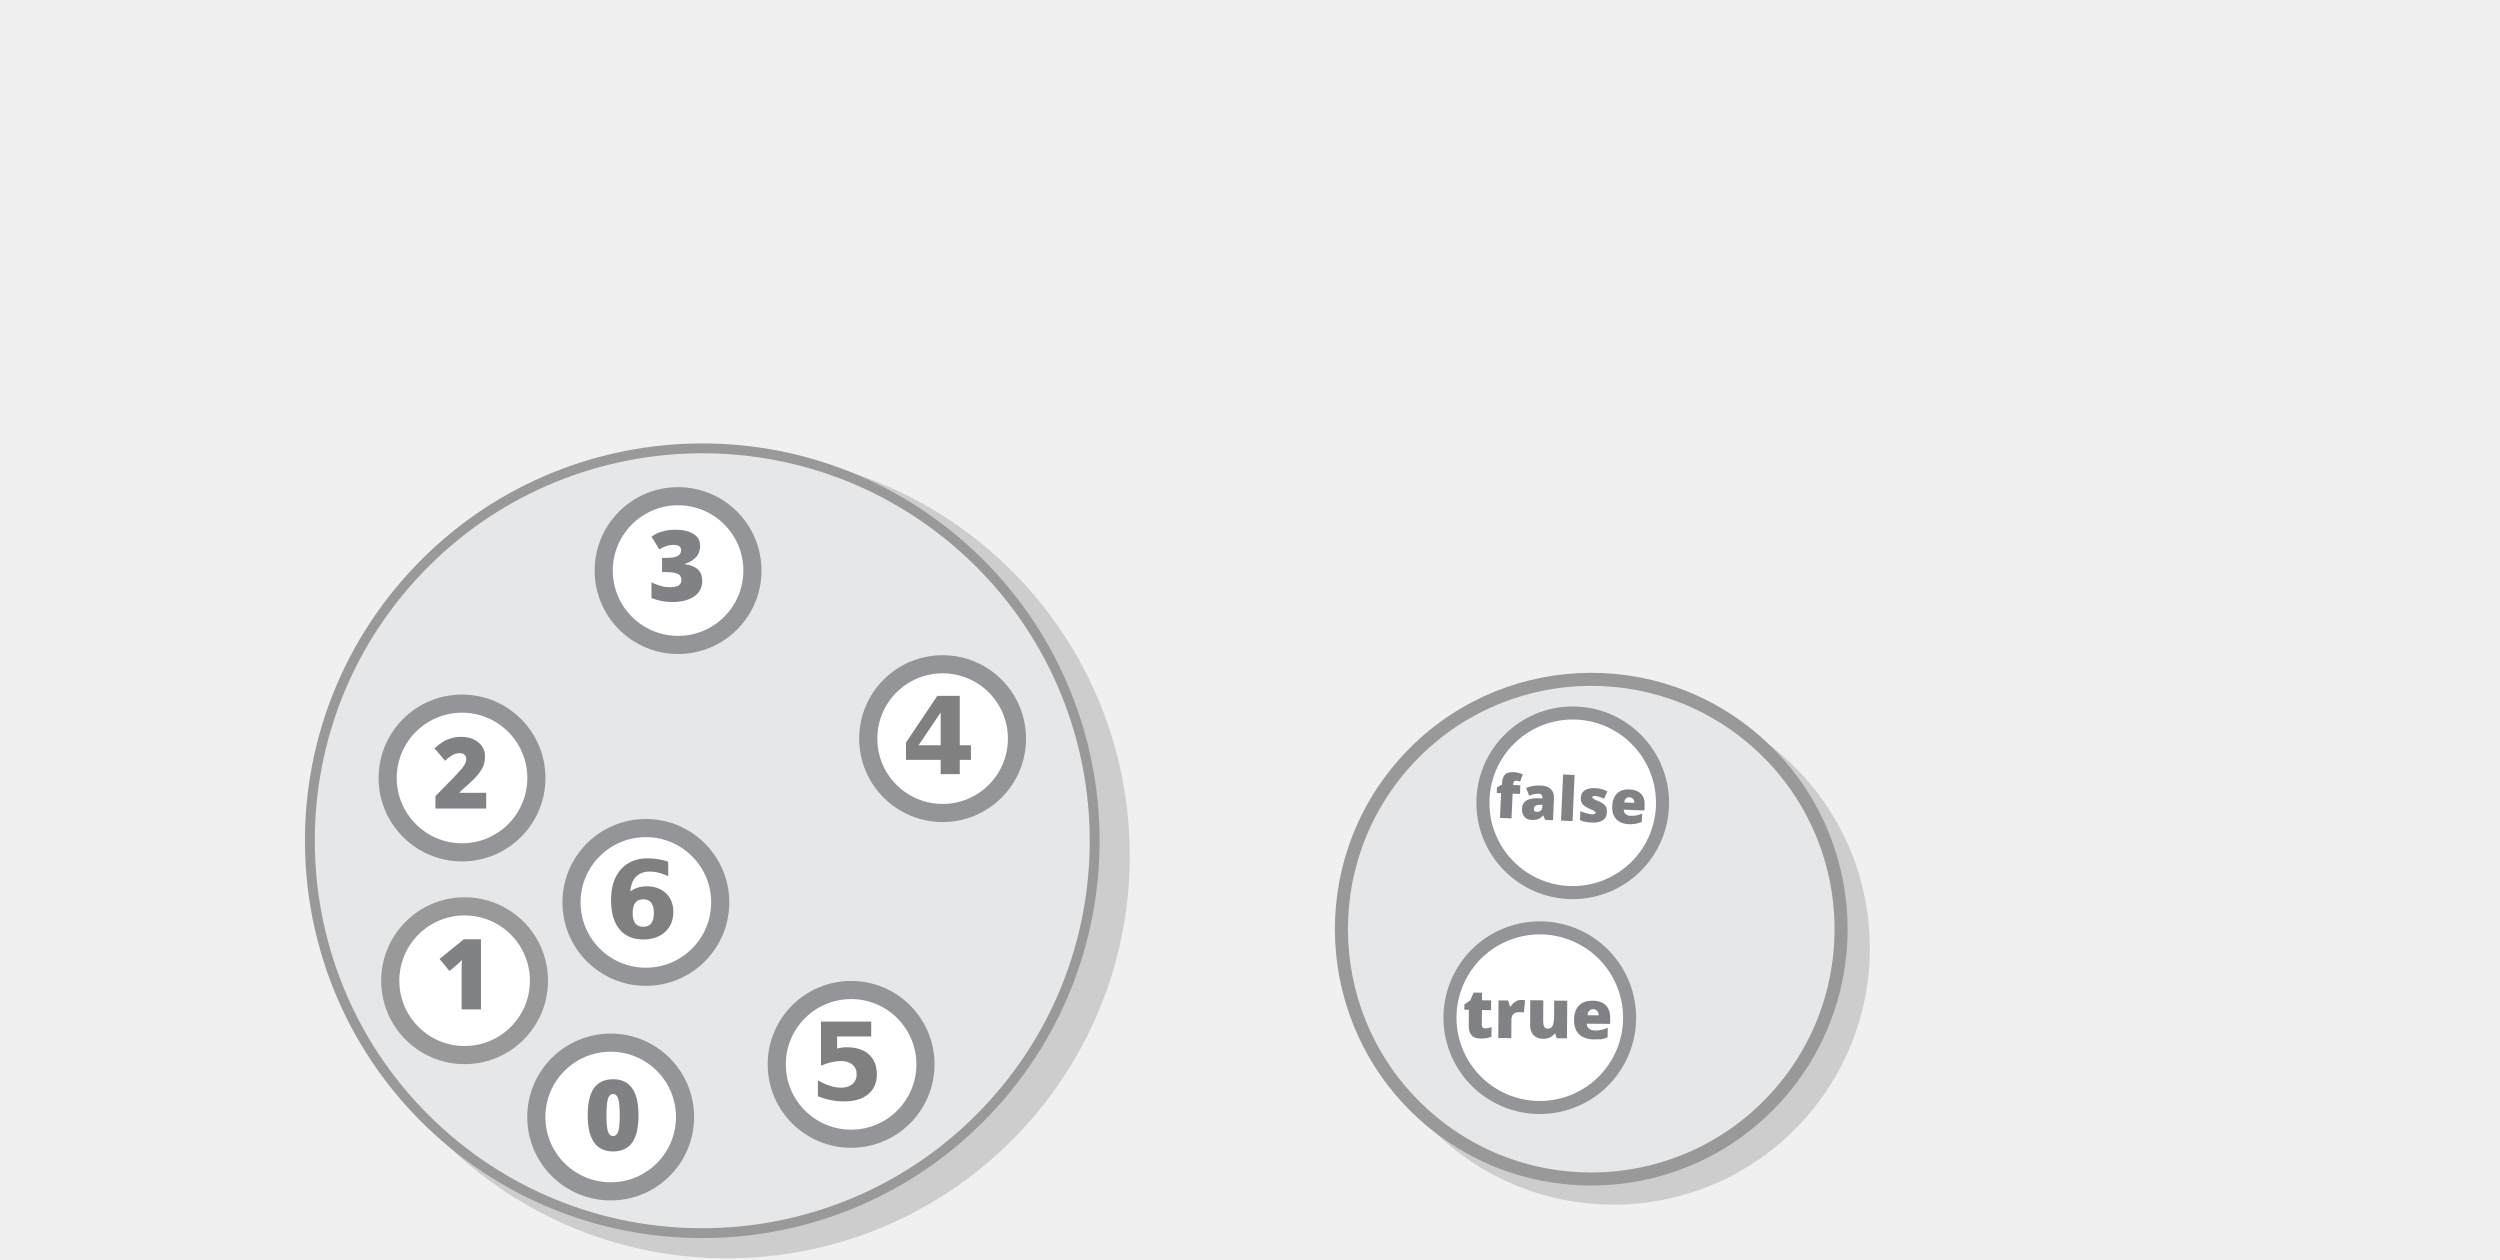
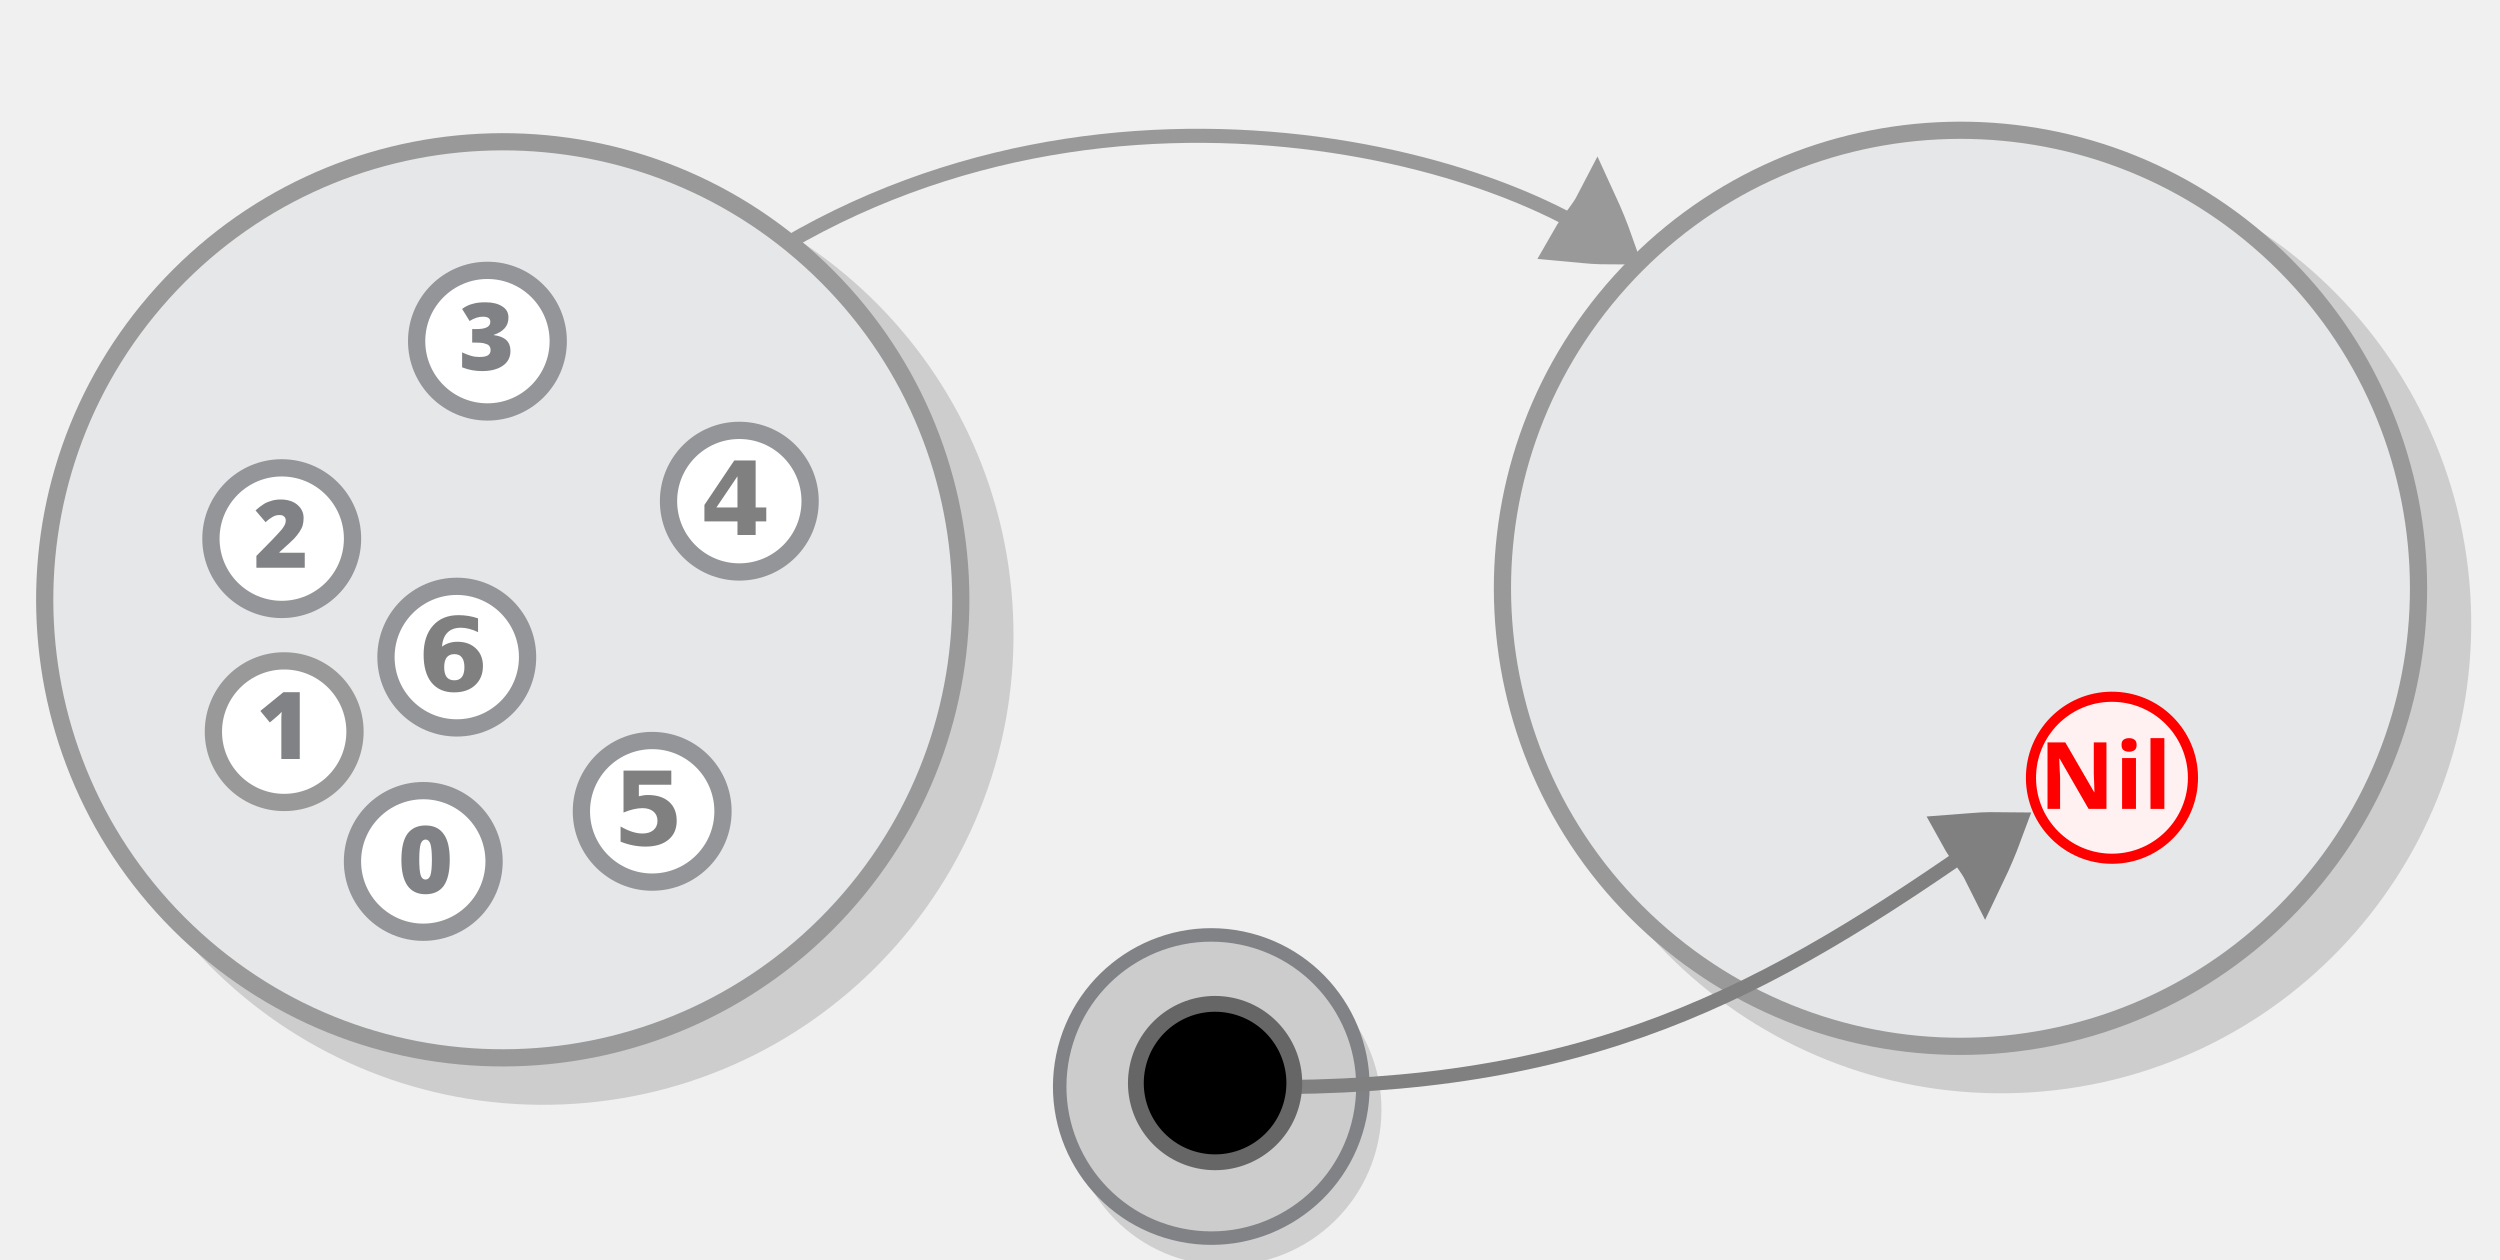
<svg xmlns="http://www.w3.org/2000/svg" viewBox="0 0 595.3 300" version="1.1" id="svg14095" width="595.3" height="300">
  <defs id="defs14099" />
-   <g id="g25695" transform="translate(14.52838)">
-     <g style="stroke:#999999" transform="matrix(0.9606386,-0.2845188,0.2845188,0.9606386,-320.2285,262.4648)" id="g20709-2">
-       <circle style="opacity:0.402;fill:#999999;fill-opacity:1;stroke:#999999;stroke-width:4.87;stroke-miterlimit:10;stroke-opacity:1" id="circle14075-1-6-9" r="93.263" cy="-26.31" cx="480.799" stroke-miterlimit="10" transform="rotate(12.63972)" />
-       <circle style="fill:#e6e7e8;stroke:#999999;stroke-width:2.342;stroke-miterlimit:10;stroke-dasharray:none;stroke-opacity:1" id="circle14075-1-1" r="93.263" cy="308.377" cx="362.742" stroke-miterlimit="10" transform="rotate(-31.37081)" />
+   <g transform="matrix(1.005994,0.04421611,-0.04421611,1.005994,-69.73434,-557.0167)" id="g14089-0-2-3-8" />
+   <g id="g2836-2-5-1-0-7-7-3-2-6" transform="matrix(2.241734,1.175715,-1.175715,2.241734,-94.0598,-527.589)" style="fill:#4d4d4d;stroke:#999999;stroke-opacity:1">
+     <path d="m 274.674,117.158 c -0.971,-0.902 -1.991,-1.765 -3.059,-2.588 0.008,1.516 -0.387,2.53 -0.444,4.167 1.842,-0.761 1.931,-0.763 3.503,-1.579 z" id="path1478-7-9-0-19-0-0-3-9-5-2-4-5-5-9-4" style="display:inline;fill:#4d4d4d;stroke:#999999;stroke-width:3.93;stroke-miterlimit:10;stroke-opacity:1" />
+     <path d="m 196.558,175.375 c 11.155,-44.618 54.005,-59.114 74.943,-58.285" id="path1480-1-3-1-5-7-6-7-2-9-9-3-9-6-3-0" style="display:inline;fill:none;stroke:#999999;stroke-width:1.324;stroke-miterlimit:10;stroke-dasharray:none;stroke-opacity:1;paint-order:markers fill stroke" />
+   </g>
+   <g style="stroke:#999999" transform="matrix(1.12134,-0.3321148,0.3321148,1.12134,-432.3217,215.5058)" id="g20709">
+     <circle style="opacity:0.402;fill:#999999;fill-opacity:1;stroke:#999999;stroke-width:4.87;stroke-miterlimit:10;stroke-opacity:1" id="circle14075-1-6" r="93.263" cy="-22.577" cx="482.94" stroke-miterlimit="10" transform="rotate(12.63972)" />
+     <circle style="fill:#e6e7e8;stroke:#999999;stroke-width:3.502;stroke-miterlimit:10;stroke-dasharray:none;stroke-opacity:1" id="circle14075-1" r="93.263" cy="308.377" cx="362.742" stroke-miterlimit="10" transform="rotate(-31.37081)" />
+   </g>
+   <g style="stroke:#999999" transform="matrix(1.12134,-0.3321148,0.3321148,1.12134,-85.20658,212.7661)" id="g20709-9">
+     <circle style="opacity:0.402;fill:#999999;fill-opacity:1;stroke:#999999;stroke-width:4.87;stroke-miterlimit:10;stroke-opacity:1" id="circle14075-1-6-2" r="93.263" cy="-22.577" cx="482.94" stroke-miterlimit="10" transform="rotate(12.63972)" />
+     <circle style="fill:#e6e7e8;stroke:#999999;stroke-width:3.502;stroke-miterlimit:10;stroke-dasharray:none;stroke-opacity:1" id="circle14075-1-2" r="93.263" cy="308.377" cx="362.742" stroke-miterlimit="10" transform="rotate(-31.37081)" />
+   </g>
+   <g id="g10630-3-2" transform="matrix(0.8658985,0,0,0.8658985,86.31071,-62.29186)">
+     <g id="g3711" transform="translate(0.3378247,1.012254)">
+       <circle id="circle14083-2-8-6-5-6-6-3" r="22.274" cy="263.419" cx="492.812" stroke-miterlimit="10" style="fill:#fff1f1;fill-opacity:1;stroke:#ff0000;stroke-width:2.783;stroke-miterlimit:10;stroke-dasharray:none;stroke-opacity:1" transform="rotate(2.516681)" />
+       <g aria-label="Nil" id="text3168" style="font-weight:bold;font-size:47.8px;line-height:1.25;font-family:Sans;-inkscape-font-specification:'Sans Bold';text-align:end;word-spacing:0px;text-anchor:end;fill:#ff0000;fill-opacity:1;stroke-width:0.747" transform="matrix(0.5355827,0,0,0.5355827,405.8659,391.7099)">
+         <path d="m 137.024,-183.616 h -9.178 l -14.866,-25.812 h -0.191 q 0.096,2.438 0.191,4.876 0.143,2.438 0.239,4.876 v 16.061 h -6.453 v -34.129 h 9.13 l 14.818,25.573 h 0.143 q -0.048,-2.39 -0.143,-4.732 -0.096,-2.342 -0.191,-4.684 v -16.156 h 6.501 z" id="path3170" style="fill:#ff0000;fill-opacity:1" />
+         <path d="m 148.64,-219.944 q 1.577,0 2.725,0.765 1.147,0.717 1.147,2.725 0,1.96 -1.147,2.725 -1.147,0.765 -2.725,0.765 -1.625,0 -2.772,-0.765 -1.099,-0.765 -1.099,-2.725 0,-2.008 1.099,-2.725 1.147,-0.765 2.772,-0.765 z m 3.537,10.229 v 26.099 h -7.122 v -26.099 z" id="path3172" style="fill:#ff0000;fill-opacity:1" />
+         <path d="m 166.756,-183.616 h -7.122 v -36.328 h 7.122 z" id="path3174" style="fill:#ff0000;fill-opacity:1" />
+       </g>
    </g>
+   </g>
+   <g id="g2307" transform="matrix(0.7230627,0.1484549,-0.1484549,0.7230627,262.8441,113.4988)">
+     <circle style="opacity:0.14;stroke:#000000;stroke-width:2.702;stroke-miterlimit:10;stroke-dasharray:none" id="circle8173-9" r="48.9" cy="192.142" cx="79.574" stroke-miterlimit="10" />
+     <circle style="fill:#cccccc;stroke:#808285;stroke-width:4.354;stroke-miterlimit:10;stroke-dasharray:none" id="circle8175-3" r="48.9" cy="185.751" cx="73.53" stroke-miterlimit="10" />
+   </g>
+   <g id="g2836-2-5-1-0-7-7-3-2-6-5-2-2" transform="matrix(2.25944,-1.141319,-1.141319,-2.25944,-10.33417,776.5701)" style="fill:#4d4d4d;stroke:#808080;stroke-opacity:1">
+     <path d="m 274.674,117.158 c -0.971,-0.902 -1.991,-1.765 -3.059,-2.588 0.008,1.516 -0.387,2.53 -0.444,4.167 1.842,-0.761 1.931,-0.763 3.503,-1.579 z" id="path1478-7-9-0-19-0-0-3-9-5-2-4-5-5-9-4-4-8-6" style="display:inline;fill:#4d4d4d;stroke:#808080;stroke-width:3.93;stroke-miterlimit:10;stroke-opacity:1" />
+     <path d="m 198.529,128.92 c 28.48,-15.399 47.213,-15.451 72.973,-11.831" id="path1480-1-3-1-5-7-6-7-2-9-9-3-9-6-3-0-8-9-1" style="display:inline;fill:none;stroke:#808080;stroke-width:1.324;stroke-miterlimit:10;stroke-dasharray:none;stroke-opacity:1;paint-order:markers fill stroke" />
+   </g>
+   <circle stroke-miterlimit="10" cx="335.293" cy="194.439" r="18.861" id="circle8211-7" style="fill:#000000;stroke:#666666;stroke-width:3.765;stroke-miterlimit:10;stroke-dasharray:none" transform="rotate(11.60239)" />
+   <g id="g25695" transform="matrix(0.9521363,0,0,0.9521363,-23.83333,-48.12582)">
    <g transform="matrix(0.719773,0,0,0.719773,-117.7022,368.123)" id="g5">
      <circle style="fill:#ffffff;stroke:#939598;stroke-width:6;stroke-miterlimit:10" id="circle5-3" r="24.6" cy="-141.91" cx="345.373" stroke-miterlimit="10" />
      <path style="fill:#808285" id="path5" d="m 354.573,-142.51 c 0,4.1 -0.7,7.1 -2.1,9.1 -1.4,1.9 -3.5,2.9 -6.3,2.9 -2.8,0 -4.9,-1 -6.3,-3 -1.4,-2 -2.1,-5 -2.1,-8.9 0,-4.1 0.7,-7.2 2.1,-9.1 1.4,-1.9 3.5,-2.9 6.3,-2.9 2.8,0 4.9,1 6.3,3 1.4,1.9 2.1,4.9 2.1,8.9 z m -10.6,0 c 0,2.6 0.2,4.5 0.5,5.4 0.3,1 0.9,1.5 1.7,1.5 0.8,0 1.3,-0.5 1.7,-1.5 0.3,-1 0.5,-2.8 0.5,-5.4 0,-2.6 -0.2,-4.4 -0.5,-5.4 -0.3,-1 -0.9,-1.6 -1.7,-1.6 -0.8,0 -1.3,0.5 -1.7,1.5 -0.3,1 -0.5,2.9 -0.5,5.5 z" />
    </g>
    <g transform="matrix(0.719773,0,0,0.719773,-206.9396,248.6007)" id="g4">
      <circle style="fill:#ffffff;stroke:#939598;stroke-width:6;stroke-miterlimit:10" id="circle7-6" r="24.6" cy="-88.01" cx="420.173" stroke-miterlimit="10" />
      <path style="fill:#808285" id="path7" d="m 428.273,-77.91 h -16.9 v -4.1 l 5.7,-5.8 c 1.6,-1.7 2.7,-2.9 3.2,-3.5 0.5,-0.6 0.8,-1.2 1,-1.6 0.2,-0.4 0.3,-0.9 0.3,-1.4 0,-0.6 -0.2,-1.1 -0.6,-1.4 -0.4,-0.4 -0.9,-0.5 -1.7,-0.5 -0.7,0 -1.5,0.2 -2.2,0.6 -0.7,0.4 -1.6,1 -2.5,1.9 l -3.5,-4.1 c 1.2,-1.1 2.2,-1.8 3,-2.3 0.8,-0.5 1.7,-0.8 2.7,-1.1 1,-0.3 2,-0.4 3.2,-0.4 1.5,0 2.9,0.3 4,0.8 1.1,0.5 2.1,1.3 2.8,2.3 0.7,1 1,2.1 1,3.3 0,0.9 -0.1,1.8 -0.3,2.5 -0.2,0.8 -0.6,1.5 -1.1,2.3 -0.5,0.8 -1.1,1.5 -1.9,2.4 -0.8,0.8 -2.5,2.4 -5.1,4.7 v 0.2 h 8.8 v 5.2 z" />
    </g>
    <g transform="matrix(0.719773,0,0,0.719773,-144.8417,142.6375)" id="g7">
      <circle id="circle8-7" r="24.6" cy="-9.41" cx="405.373" stroke-miterlimit="10" style="fill:#ffffff;stroke:#939598;stroke-width:6;stroke-miterlimit:10" />
      <path id="path8" d="m 412.673,-17.61 c 0,1.4 -0.4,2.7 -1.3,3.7 -0.9,1 -2.2,1.8 -3.8,2.3 v 0.1 c 3.9,0.5 5.8,2.3 5.8,5.5 0,2.2 -0.9,3.9 -2.6,5.1 -1.7,1.2 -4.1,1.9 -7.2,1.9 -1.3,0 -2.4,-0.1 -3.5,-0.3 -1.1,-0.2 -2.2,-0.5 -3.5,-1 V -5.51 c 1,0.5 2.1,0.9 3.1,1.2 1,0.3 2,0.4 2.9,0.4 1.4,0 2.4,-0.2 3,-0.6 0.6,-0.4 0.9,-1 0.9,-1.8 0,-0.6 -0.2,-1.1 -0.5,-1.5 -0.3,-0.4 -0.9,-0.6 -1.6,-0.8 -0.7,-0.2 -1.7,-0.3 -2.9,-0.3 h -1.4 v -4.7 h 1.5 c 3.2,0 4.8,-0.8 4.8,-2.5 0,-0.6 -0.2,-1.1 -0.7,-1.4 -0.5,-0.3 -1.1,-0.4 -1.9,-0.4 -1.5,0 -3,0.5 -4.6,1.5 l -2.6,-4.2 c 1.2,-0.9 2.5,-1.5 3.8,-1.8 1.3,-0.4 2.8,-0.5 4.4,-0.5 2.4,0 4.3,0.5 5.7,1.4 1.5,0.9 2.2,2.2 2.2,3.9 z" style="fill:#808285" />
    </g>
    <g transform="matrix(0.719773,0,0,0.719773,-60.70206,287.5232)" id="g8">
      <circle style="fill:#ffffff;stroke:#999999;stroke-width:6;stroke-miterlimit:10;stroke-opacity:1" id="circle9-5" r="24.6" cy="-75.017" cx="217.856" stroke-miterlimit="10" />
      <path style="fill:#808285" id="path6" d="m 223.266,-65.519 h -6.4 v -12.3 c 0,-1.5 0,-2.9 0.1,-4.1 -0.4,0.5 -0.9,1 -1.5,1.5 l -2.6,2.2 -3.3,-4 8,-6.5 h 5.7 z" />
    </g>
    <g transform="matrix(0.719773,0,0,0.719773,178.089,140.7714)" id="g24112">
      <circle id="circle8-7-8" r="24.6" cy="48.781" cx="44.233" stroke-miterlimit="10" style="fill:#ffffff;stroke:#939598;stroke-width:6;stroke-miterlimit:10" />
      <g id="text24037" style="font-style:normal;font-variant:normal;font-weight:normal;font-stretch:normal;font-size:35.531px;line-height:1.25;font-family:good;-inkscape-font-specification:good;letter-spacing:0px;word-spacing:0px;fill:#808080;fill-opacity:1;stroke:none;stroke-width:0.888" aria-label="4" transform="translate(-361.1409,58.19191)">
        <path id="path24097" style="font-style:normal;font-variant:normal;font-weight:bold;font-stretch:normal;font-family:good;-inkscape-font-specification:'good Bold';fill:#808080;stroke-width:0.888" d="m 404.733,-18.06 -7.321,10.843 h 7.321 z m -1.11,-5.5 h 7.425 v 16.343 h 3.695 v 4.84 h -3.695 v 4.719 h -6.315 v -4.719 h -11.485 v -5.725 z" />
      </g>
    </g>
    <g transform="matrix(0.719773,0,0,0.719773,101.0364,222.2269)" id="g24117">
      <circle id="circle8-7-8-2" r="24.6" cy="43.375" cx="121.011" stroke-miterlimit="10" style="fill:#ffffff;stroke:#939598;stroke-width:6;stroke-miterlimit:10" />
      <g id="text24037-1" style="font-style:normal;font-variant:normal;font-weight:normal;font-stretch:normal;font-size:35.531px;line-height:1.25;font-family:good;-inkscape-font-specification:good;letter-spacing:0px;word-spacing:0px;fill:#808080;fill-opacity:1;stroke:none;stroke-width:0.888" aria-label="5" transform="translate(-361.1409,58.19191)">
        <path id="path24094" style="font-style:normal;font-variant:normal;font-weight:bold;font-stretch:normal;font-family:good;-inkscape-font-specification:'good Bold';fill:#808080;stroke-width:0.888" d="m 472.194,-28.967 h 16.603 v 4.91 h -11.277 v 4.008 q 0.763,-0.208 1.527,-0.312 0.781,-0.121 1.613,-0.121 4.736,0 7.373,2.377 2.637,2.36 2.637,6.593 0,4.199 -2.88,6.575 -2.863,2.377 -7.963,2.377 -2.203,0 -4.372,-0.434 -2.151,-0.416 -4.285,-1.284 v -5.257 q 2.117,1.214 4.008,1.822 1.908,0.607 3.591,0.607 2.429,0 3.817,-1.18 1.405,-1.197 1.405,-3.227 0,-2.047 -1.405,-3.227 -1.388,-1.18 -3.817,-1.18 -1.44,0 -3.071,0.382 -1.631,0.364 -3.505,1.145 z" />
      </g>
    </g>
    <g transform="matrix(0.719773,0,0,0.719773,24.5342,149.027)" id="g24122">
      <circle id="circle8-7-8-2-5" r="24.6" cy="91.496" cx="159.4" stroke-miterlimit="10" style="fill:#ffffff;stroke:#939598;stroke-width:6;stroke-miterlimit:10" />
      <g id="text24037-1-1" style="font-style:normal;font-variant:normal;font-weight:normal;font-stretch:normal;font-size:35.531px;line-height:1.25;font-family:good;-inkscape-font-specification:good;letter-spacing:0px;word-spacing:0px;fill:#808080;fill-opacity:1;stroke:none;stroke-width:0.888" aria-label="6" transform="translate(-361.1409,58.19191)">
        <path id="path24091" style="font-style:normal;font-variant:normal;font-weight:bold;font-stretch:normal;font-family:good;-inkscape-font-specification:'good Bold';fill:#808080;stroke-width:0.888" d="m 519.674,32.271 q -1.752,0 -2.637,1.145 -0.867,1.128 -0.867,3.4 0,2.273 0.867,3.418 0.885,1.128 2.637,1.128 1.77,0 2.637,-1.128 0.885,-1.145 0.885,-3.418 0,-2.273 -0.885,-3.4 -0.867,-1.145 -2.637,-1.145 z m 8.258,-12.439 v 4.788 q -1.648,-0.781 -3.106,-1.145 -1.457,-0.382 -2.845,-0.382 -2.984,0 -4.65,1.666 -1.666,1.648 -1.943,4.91 1.145,-0.85 2.481,-1.266 1.336,-0.434 2.915,-0.434 3.973,0 6.402,2.325 2.446,2.325 2.446,6.09 0,4.164 -2.724,6.679 -2.724,2.498 -7.304,2.498 -5.049,0 -7.825,-3.4 -2.759,-3.418 -2.759,-9.681 0,-6.419 3.227,-10.08 3.244,-3.678 8.883,-3.678 1.787,0 3.47,0.278 1.683,0.278 3.331,0.833 z" />
      </g>
    </g>
  </g>
-   <g id="g25666">
-     <g style="stroke:#999999" transform="matrix(0.6116473,-0.1811557,0.1811557,0.6116473,77.79527,260.9004)" id="g20709-2-0">
-       <circle style="opacity:0.402;fill:#999999;fill-opacity:1;stroke:#999999;stroke-width:4.87;stroke-miterlimit:10;stroke-opacity:1" id="circle14075-1-6-9-8" r="93.263" cy="-22.577" cx="482.94" stroke-miterlimit="10" transform="rotate(12.63972)" />
-       <circle style="fill:#e6e7e8;stroke:#999999;stroke-width:4.87;stroke-miterlimit:10;stroke-opacity:1" id="circle14075-1-1-5" r="93.263" cy="308.377" cx="362.742" stroke-miterlimit="10" transform="rotate(-31.37081)" />
-     </g>
-     <g transform="matrix(0.517283,0.02273595,-0.02273595,0.517283,208.5463,134.4259)" id="g14089-0">
-       <circle style="fill:#ffffff;stroke:#939598;stroke-width:6;stroke-miterlimit:10" stroke-miterlimit="10" cx="325" cy="95.4" r="41.3" id="circle14083-2" />
-       <g style="fill:#808285" id="g14087-3">
-         <path d="m 300.5,92.4 h -3.3 v 11.4 h -5.3 V 92.4 h -2 v -2.6 l 2.2,-1.3 v -0.3 c 0,-2 0.4,-3.5 1.2,-4.4 0.8,-0.9 2.2,-1.3 4,-1.3 0.7,0 1.4,0.1 2,0.2 0.6,0.1 1.4,0.3 2.2,0.6 l -1.1,3.4 c -0.7,-0.2 -1.3,-0.3 -1.9,-0.3 -0.4,0 -0.7,0.1 -0.9,0.4 -0.2,0.3 -0.3,0.7 -0.3,1.2 v 0.4 h 3.3 v 4 z m 12.2,11.4 -1,-2 h -0.1 c -0.7,0.9 -1.4,1.5 -2.2,1.8 -0.7,0.3 -1.7,0.5 -2.9,0.5 -1.5,0 -2.6,-0.4 -3.4,-1.3 -0.8,-0.9 -1.3,-2.1 -1.3,-3.7 0,-1.6 0.6,-2.9 1.7,-3.7 1.1,-0.8 2.8,-1.3 5,-1.4 h 2.5 v -0.2 c 0,-1.3 -0.6,-1.9 -1.9,-1.9 -1.1,0 -2.6,0.4 -4.3,1.1 l -1.5,-3.5 c 1.8,-0.9 4.1,-1.4 6.8,-1.4 2,0 3.5,0.5 4.6,1.5 1.1,1 1.6,2.4 1.6,4.1 v 10.1 z m -4,-3.5 c 0.6,0 1.2,-0.2 1.7,-0.6 0.5,-0.4 0.7,-0.9 0.7,-1.6 v -1.2 l -1.2,0.1 c -1.8,0.1 -2.6,0.7 -2.6,1.9 -0.1,1 0.4,1.4 1.4,1.4 z m 16.6,3.5 H 320 V 82.6 h 5.3 z m 15.6,-4.7 c 0,1.7 -0.6,2.9 -1.7,3.7 -1.1,0.8 -2.7,1.3 -4.9,1.3 -1.1,0 -2.1,-0.1 -3,-0.2 -0.8,-0.1 -1.7,-0.3 -2.6,-0.7 V 99 c 0.8,0.4 1.7,0.7 2.7,0.9 1,0.2 1.9,0.4 2.6,0.4 1.2,0 1.7,-0.3 1.7,-0.8 0,-0.3 -0.2,-0.5 -0.5,-0.7 -0.3,-0.2 -1.3,-0.6 -2.8,-1.2 -1.4,-0.6 -2.4,-1.2 -3,-2 -0.6,-0.7 -0.8,-1.7 -0.8,-2.8 0,-1.4 0.6,-2.6 1.7,-3.4 1.1,-0.8 2.7,-1.2 4.7,-1.2 1,0 2,0.1 2.9,0.3 0.9,0.2 1.8,0.5 2.8,1 l -1.4,3.4 c -0.7,-0.3 -1.5,-0.6 -2.2,-0.8 -0.7,-0.2 -1.4,-0.3 -1.9,-0.3 -0.9,0 -1.3,0.2 -1.3,0.6 0,0.3 0.2,0.5 0.5,0.7 0.3,0.2 1.2,0.6 2.6,1.1 1.1,0.4 1.9,0.9 2.4,1.3 0.5,0.4 0.9,0.9 1.2,1.5 0.2,0.5 0.3,1.2 0.3,2.1 z m 10.4,5 c -2.6,0 -4.6,-0.7 -6,-2.1 -1.4,-1.4 -2.1,-3.3 -2.1,-5.8 0,-2.6 0.7,-4.6 2,-6 1.3,-1.4 3.2,-2.1 5.6,-2.1 2.3,0 4.1,0.6 5.4,1.8 1.3,1.2 1.9,3 1.9,5.2 v 2.4 h -9.5 c 0,0.9 0.4,1.5 0.9,2 0.6,0.5 1.4,0.7 2.4,0.7 0.9,0 1.8,-0.1 2.6,-0.3 0.8,-0.2 1.6,-0.5 2.6,-0.9 v 3.8 c -0.8,0.4 -1.7,0.7 -2.6,0.9 -0.9,0.2 -1.9,0.4 -3.2,0.4 z M 351,91.7 c -0.6,0 -1.2,0.2 -1.6,0.6 -0.4,0.4 -0.7,1 -0.7,1.9 h 4.6 c 0,-0.7 -0.2,-1.3 -0.6,-1.8 -0.5,-0.4 -1,-0.7 -1.7,-0.7 z" id="path14085-7" />
-       </g>
-     </g>
-     <g transform="matrix(0.6379105,0,0,0.6379105,81.1508,172.5033)" id="g20714-2">
-       <circle id="circle14077-8-7" r="33.523" cy="242.534" cx="391.758" stroke-miterlimit="10" style="fill:#ffffff;stroke:#939598;stroke-width:4.87;stroke-miterlimit:10" transform="rotate(-18.01803)" />
-       <g id="g14081-7-0" style="fill:#808285" transform="matrix(0.8116617,0.00615378,-0.00615378,0.8116617,228.084,-45.12417)">
-         <path id="path14079-92-9" d="m 246.8,193.5 c 0.8,0 1.8,-0.2 2.9,-0.6 v 4.4 c -0.8,0.3 -1.6,0.6 -2.3,0.7 -0.7,0.1 -1.6,0.2 -2.6,0.2 -2,0 -3.5,-0.5 -4.3,-1.5 -0.9,-1 -1.3,-2.5 -1.3,-4.5 V 185 h -2.1 v -2.4 l 2.7,-1.9 1.5,-3.6 h 3.9 v 3.5 h 4.2 v 4.5 h -4.2 v 6.7 c 0,1.1 0.5,1.7 1.6,1.7 z m 16.4,-13.2 c 0.5,0 1,0 1.5,0.1 l 0.3,0.1 -0.5,5.6 c -0.5,-0.1 -1.2,-0.2 -2,-0.2 -1.3,0 -2.3,0.3 -2.8,0.9 -0.6,0.6 -0.9,1.5 -0.9,2.6 v 8.5 h -6 v -17.3 h 4.4 l 0.9,2.8 h 0.3 c 0.5,-0.9 1.2,-1.7 2.1,-2.2 0.9,-0.7 1.8,-0.9 2.7,-0.9 z m 16.5,17.6 -0.7,-2.2 h -0.4 c -0.5,0.8 -1.2,1.4 -2.1,1.8 -0.9,0.4 -1.9,0.6 -3.1,0.6 -1.9,0 -3.4,-0.6 -4.4,-1.7 -1.1,-1.1 -1.6,-2.7 -1.6,-4.7 v -11.3 h 6 v 9.5 c 0,1.1 0.2,2 0.5,2.6 0.3,0.6 0.8,0.9 1.6,0.9 1,0 1.8,-0.4 2.2,-1.2 0.4,-0.8 0.7,-2.2 0.7,-4.1 v -7.6 h 6 v 17.3 h -4.7 z m 17,0.3 c -2.9,0 -5.1,-0.8 -6.7,-2.3 -1.6,-1.5 -2.4,-3.7 -2.4,-6.5 0,-2.9 0.7,-5.2 2.2,-6.7 1.5,-1.6 3.6,-2.3 6.3,-2.3 2.6,0 4.6,0.7 6,2 1.4,1.4 2.1,3.3 2.1,5.9 v 2.7 h -10.7 c 0,1 0.4,1.7 1.1,2.3 0.7,0.6 1.6,0.8 2.7,0.8 1,0 2,-0.1 2.9,-0.3 0.9,-0.2 1.8,-0.5 2.9,-1 v 4.3 c -0.9,0.5 -1.9,0.8 -2.9,1 -0.9,0 -2.1,0.1 -3.5,0.1 z m -0.3,-13.9 c -0.7,0 -1.3,0.2 -1.8,0.7 -0.5,0.4 -0.8,1.1 -0.8,2.1 h 5.1 c 0,-0.8 -0.3,-1.5 -0.7,-2 -0.5,-0.5 -1.1,-0.8 -1.8,-0.8 z" />
-       </g>
-     </g>
-   </g>
</svg>
